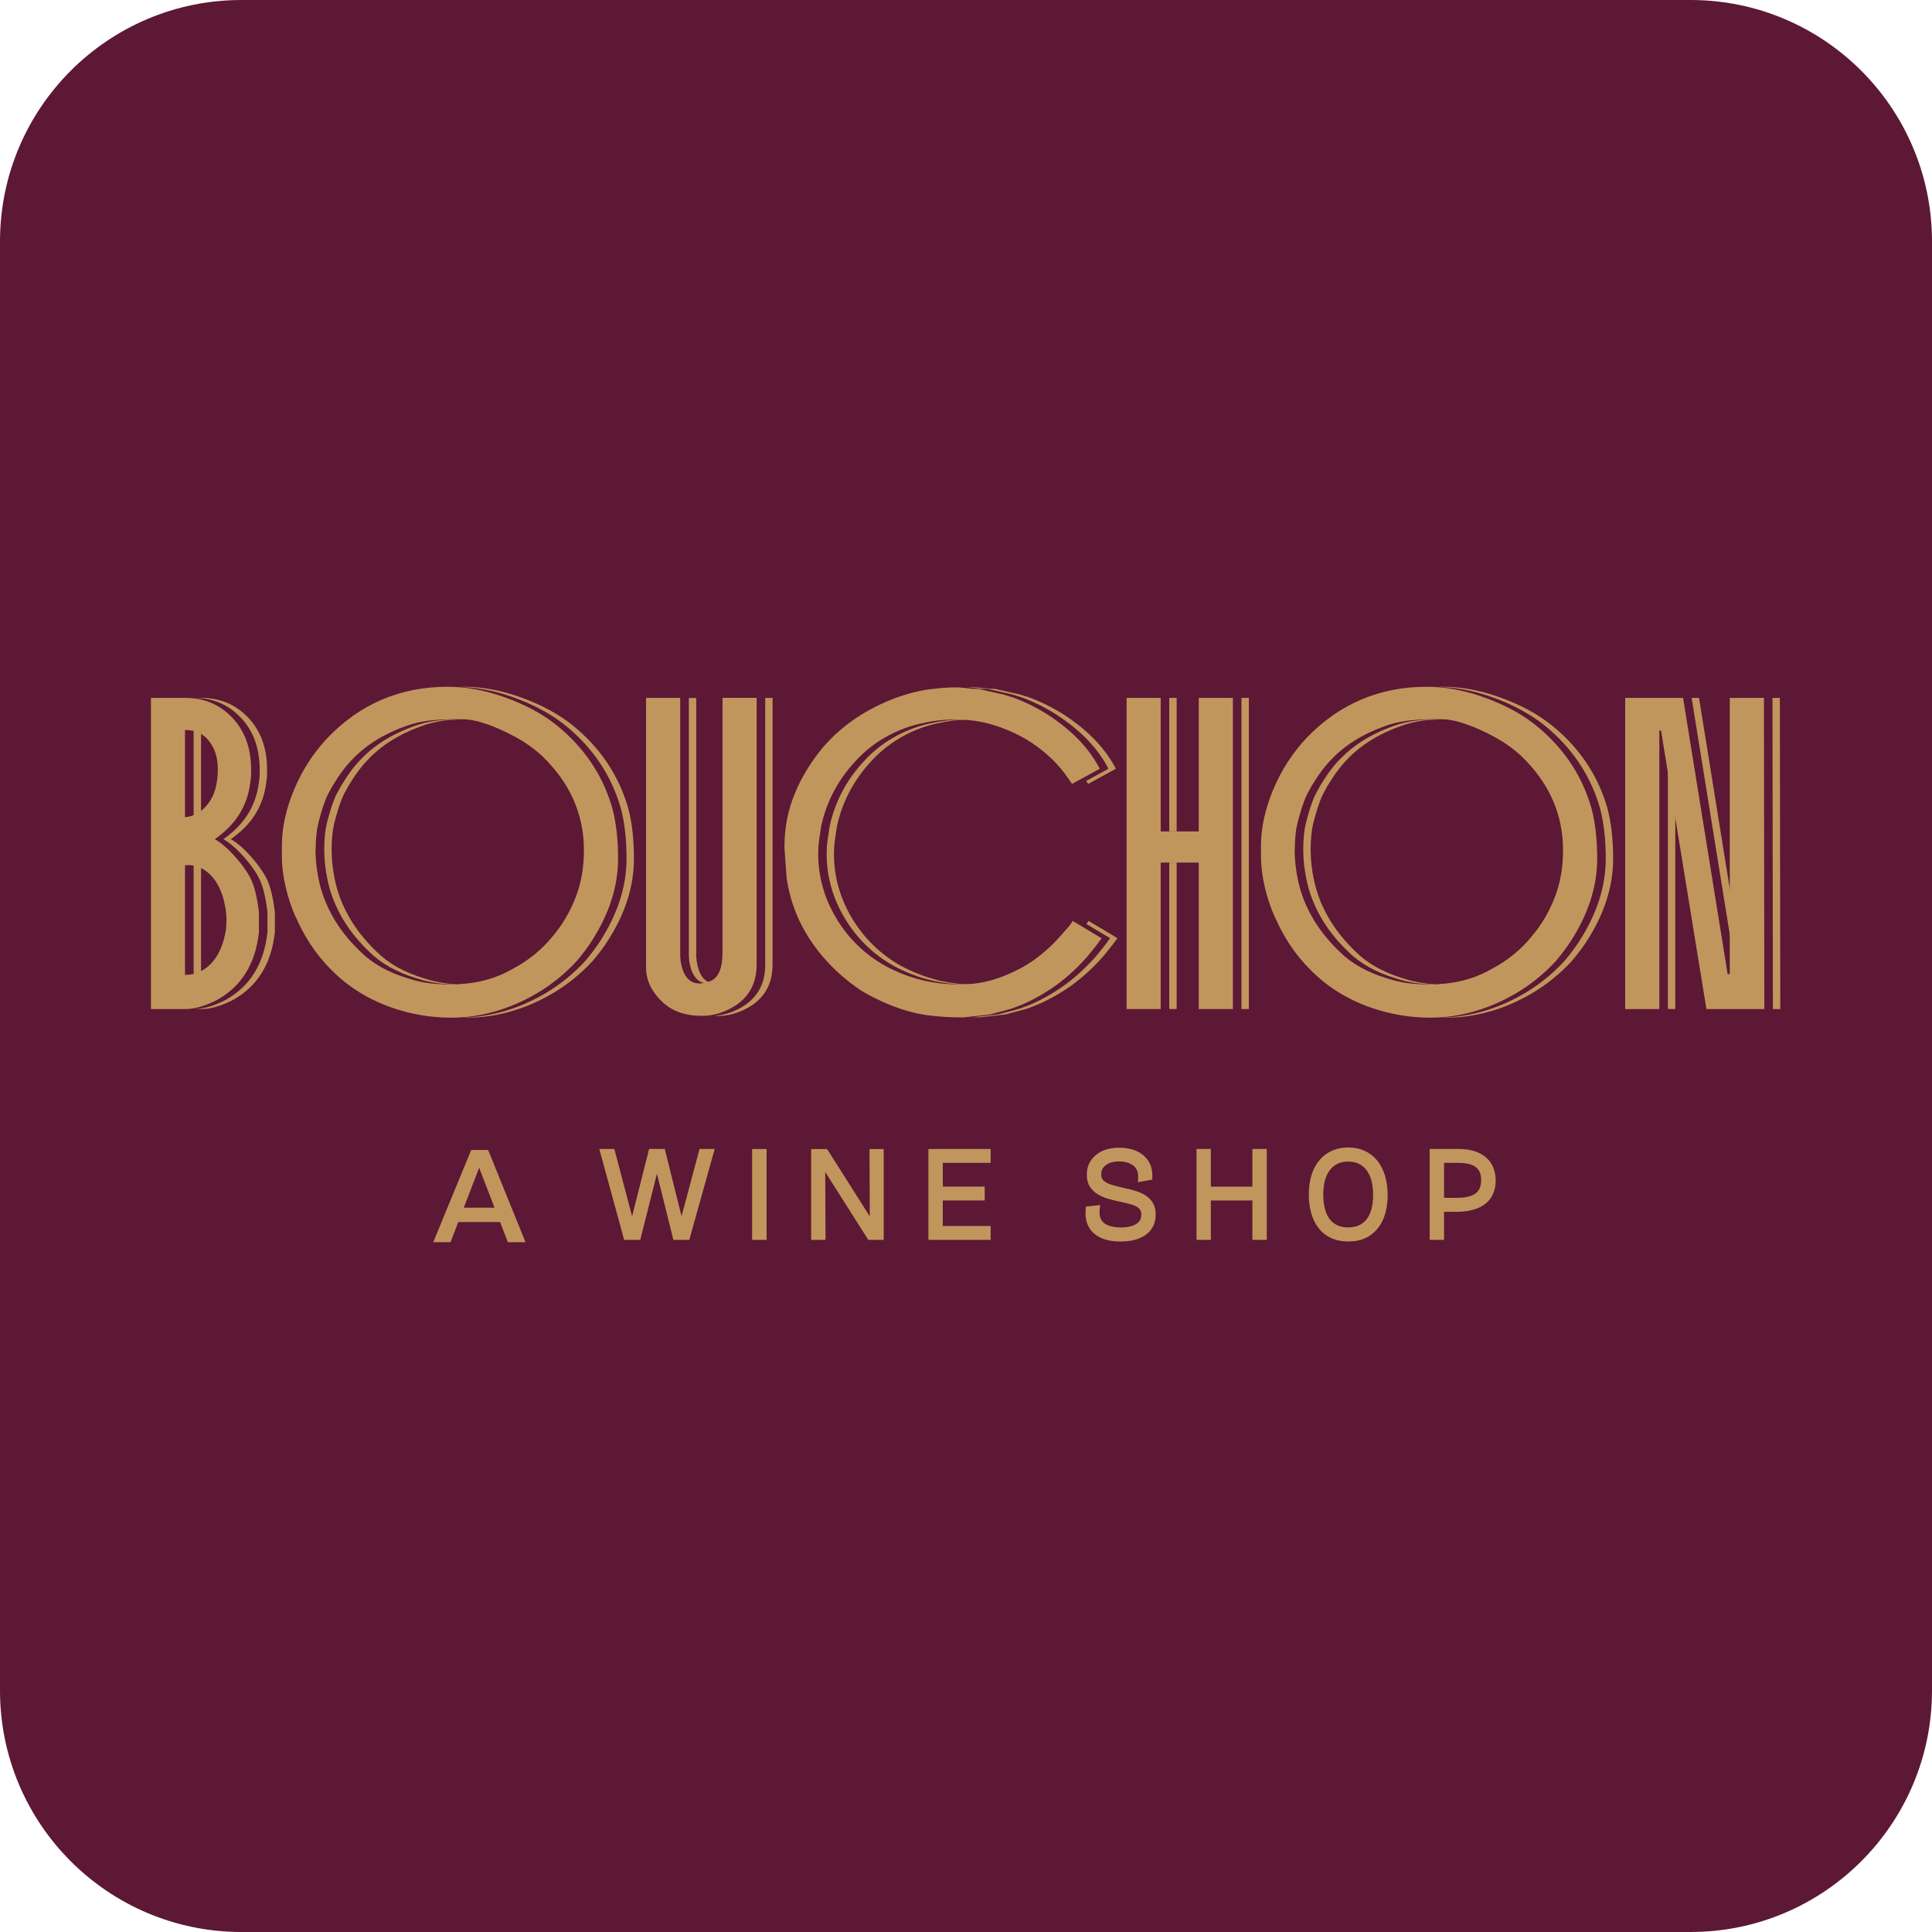
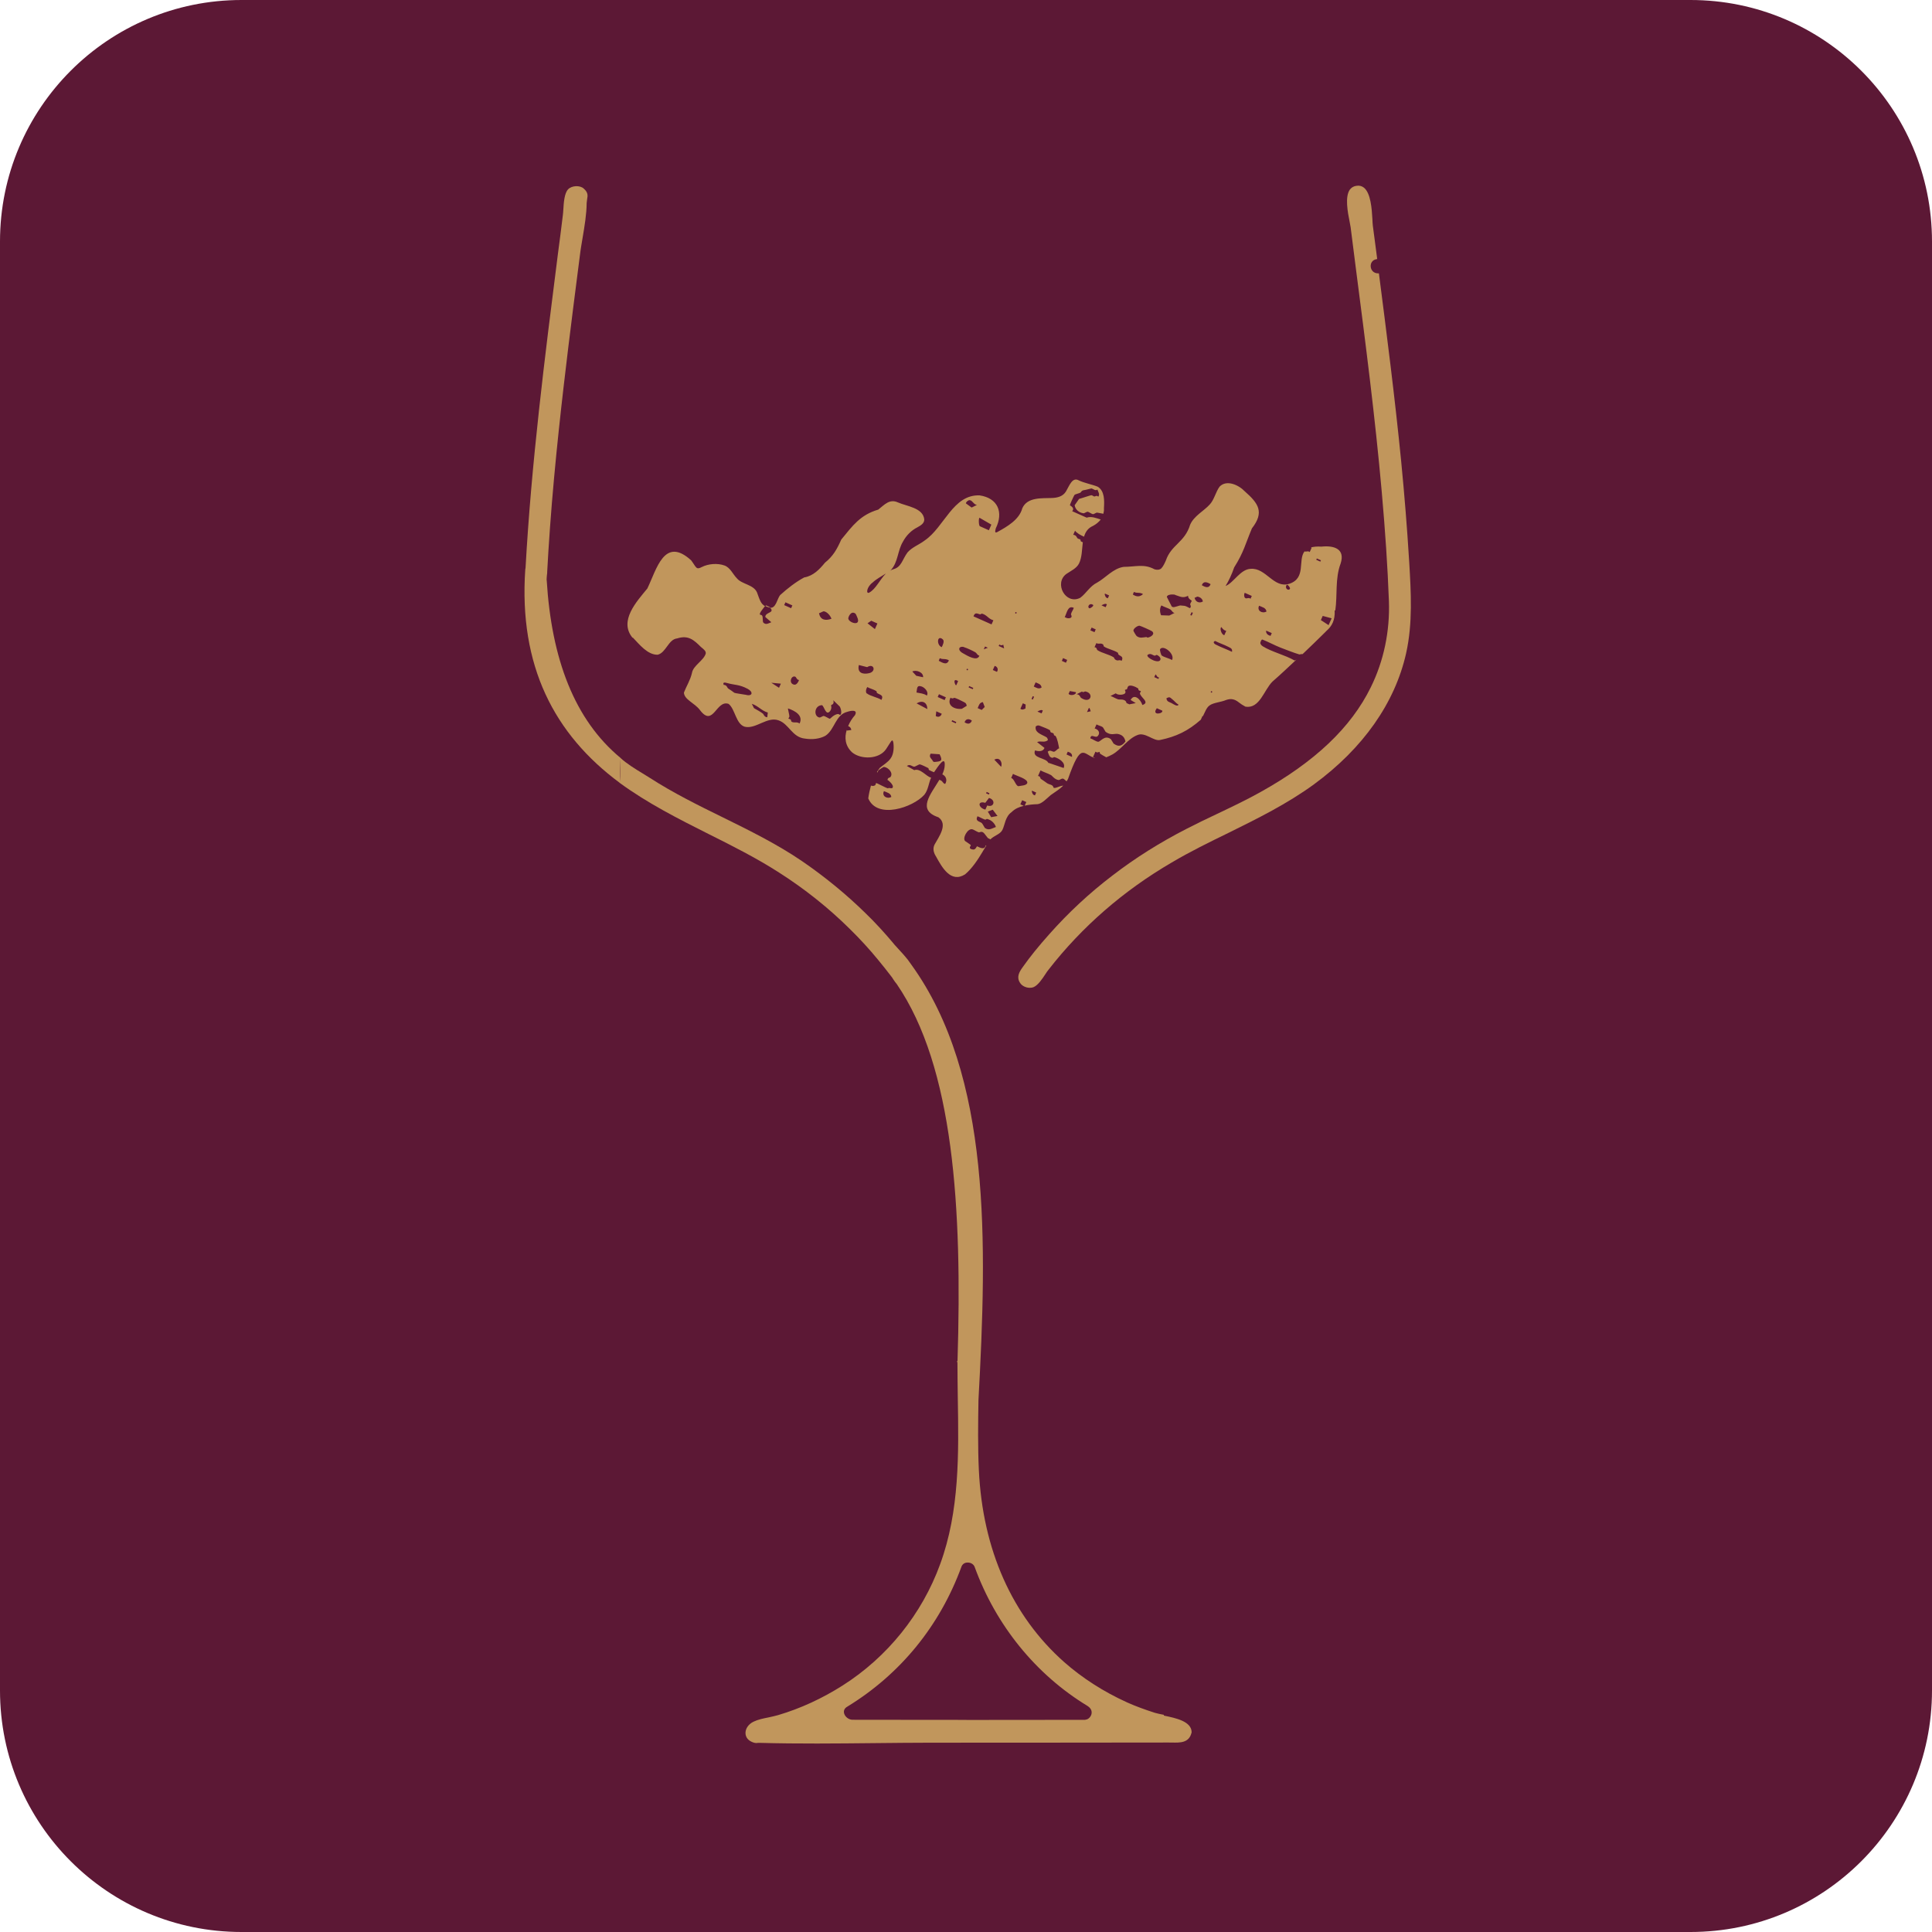
<svg xmlns="http://www.w3.org/2000/svg" viewBox="0 0 512 512">
  <rect width="512" height="512" rx="64" ry="64" fill="#5c1835" />
-   <g transform="translate(40, 182) scale(0.376)">
-     <path class="tl" d="M379.422,193.349c1.644,10.554,6.099,15.809,13.409,15.809.757,0,1.579-.173,2.401-.281-5.688-1.233-9.191-6.38-10.597-15.528l-.303-3.633V7.907h-5.212v181.809l.303,3.633Z" />
-     <path class="tl" d="M204.461,23.541c-5.385.526-10.424,1.464-15.053,2.868-17.02,5.506-30.732,13.586-41.091,24.361-4.693,4.684-9.364,10.891-13.993,18.571l-3.049,5.493-1.233,2.465c-2.054,4.671-4.044,10.943-6.077,18.902-1.233,5.277-1.817,11.376-1.817,18.275,0,8.954,1.233,17.972,3.633,27.12,4.671,16.631,13.993,31.683,28.028,45.092,8.326,8.305,19.508,14.62,33.5,18.837,5.104,1.644,9.905,2.768,14.469,3.352,4.563.584,9.71.93,15.398.93h5.212c-5.688,0-10.835-.281-15.398-.93-4.585-.584-9.386-1.708-14.468-3.352-13.993-4.26-25.174-10.532-33.5-18.837-13.993-13.409-23.357-28.418-28.05-45.092-2.444-9.148-3.612-18.166-3.612-27.12,0-6.899.584-12.998,1.817-18.275,2.033-7.894,4.023-14.23,6.077-18.902l1.233-2.465,3.049-5.493c4.671-7.738,9.299-13.887,13.993-18.571,10.359-10.775,24.071-18.854,41.091-24.361,4.693-1.404,9.732-2.401,15.052-2.868,4.39-.411,9.775-.644,16.047-.703h-.692c-8.327,0-15.182.234-20.567.761v-.058Z" />
-     <path class="tl" d="M30.105,203.081c1.817,0,3.504-.173,5.212-.541v-76.711c-1.708-.216-3.395-.281-5.212-.173v77.424Z" />
-     <path class="tl" d="M553.908,206.585c-8.543-2.098-16.977-5.45-25.303-9.884-14.404-8.153-25.866-19.269-34.43-33.5-8.543-14.23-12.76-29.348-12.76-45.395,0-3.201.173-6.38.584-9.408.411-3.049.952-6.401,1.535-10.078,3.612-16.869,11.462-31.857,23.422-45.09,7.072-7.907,15.333-14.289,24.633-19.207,6.921-3.631,14.36-6.384,22.384-8.199,7.072-1.639,14.036-2.459,20.892-2.634-.822,0-1.644-.058-2.466-.058-7.721,0-15.572.936-23.595,2.751-8.024,1.817-15.442,4.568-22.362,8.199-9.365,4.86-17.561,11.242-24.655,19.207-12.003,13.175-19.789,28.227-23.422,45.096-.584,3.612-1.103,7.007-1.514,10.057-.411,3.049-.584,6.207-.584,9.429,0,16.047,4.282,31.164,12.825,45.395,8.543,14.209,20.027,25.347,34.43,33.478,8.305,4.455,16.739,7.786,25.282,9.905,8.564,2.098,17.583,3.222,27.12,3.222.822,0,1.644,0,2.465-.065-8.564-.173-16.696-1.168-24.373-3.093l-.108-.13Z" />
-     <path class="tl" d="M894.511,23.541c-5.385.526-10.424,1.464-15.052,2.868-17.042,5.506-30.732,13.586-41.113,24.361-4.671,4.684-9.364,10.891-13.993,18.571l-3.028,5.493-1.233,2.465c-2.054,4.671-4.044,10.943-6.099,18.902-1.233,5.277-1.817,11.376-1.817,18.275,0,8.954,1.233,17.972,3.633,27.12,4.693,16.631,13.993,31.683,28.05,45.092,8.305,8.305,19.508,14.62,33.5,18.837,5.082,1.644,9.883,2.768,14.447,3.352,4.585.584,9.732.93,15.398.93h5.212c-5.666,0-10.835-.281-15.398-.93-4.563-.584-9.365-1.708-14.447-3.352-13.993-4.26-25.195-10.532-33.5-18.837-13.993-13.409-23.357-28.418-28.05-45.092-2.466-9.148-3.633-18.166-3.633-27.12,0-6.899.584-12.998,1.817-18.275,2.054-7.894,4.044-14.23,6.099-18.902l1.233-2.465,3.028-5.493c4.693-7.738,9.321-13.887,13.993-18.571,10.381-10.775,24.071-18.854,41.113-24.361,4.693-1.404,9.71-2.401,15.052-2.868,4.39-.411,9.71-.644,16.047-.703h-.714c-8.305,0-15.16.234-20.546.761v-.058Z" />
-     <path class="tl" d="M1118.825,202.497v-22.73l-27.704-171.919h-5.212l31.381,194.649h1.535Z" />
-     <path class="tl" d="M30.105,91.94c1.817-.173,3.504-.584,5.212-1.168V30.976c-1.644-.35-3.352-.528-5.212-.528v61.535-.043Z" />
-     <path class="tl" d="M581.007.88c3.222.409,5.58.586,7.029.586,1.817,0,3.179.234,3.979.584l14.944,3.339,3.979,1.228c2.054.586,3.568,1.114,4.563,1.523,9.538,3.631,18.686,8.549,27.401,14.639,14.641,10.366,25.303,22.018,31.965,35.016l-15.744,8.603,1.47,2.055,19.486-10.658c-6.661-12.998-17.388-24.65-31.964-35.016-8.716-6.09-17.864-10.95-27.401-14.639-.995-.409-2.509-.937-4.563-1.523l-3.979-1.228-14.944-3.339c-.822-.409-2.098-.584-3.979-.584-1.406,0-3.742-.177-7.029-.586-3.266-.411-5.796-.586-7.613-.586-1.103,0-2.271,0-3.504.058,1.644.058,3.504.236,5.904.528Z" />
-     <path class="tl" d="M722.944,7.848h-5.212v94.105h5.212V7.848Z" />
-     <path class="tl" d="M991.529,30.743c-11.592-10.364-26.169-18.446-43.859-24.358-12.76-4.276-25.173-6.384-37.112-6.384-.887,0-1.709.117-2.53.117,11.181.294,22.665,2.344,34.495,6.268,17.669,5.913,32.267,13.995,43.859,24.358,17.258,15.225,28.915,33.613,35.014,55.099,2.617,9.948,3.979,21.735,3.979,35.317,0,19.68-6.337,39.166-18.859,58.501-2.638,4.023-5.969,8.543-10.078,13.409-12.76,13.993-28.331,24.655-46.606,31.965-13.236,5.147-26.471,7.851-39.642,8.088.952,0,1.882.108,2.812.108,13.993,0,28.05-2.746,42.043-8.196,18.275-7.31,33.781-17.972,46.606-31.965,4.044-4.866,7.44-9.321,10.078-13.409,12.587-19.27,18.859-38.777,18.859-58.501,0-13.582-1.363-25.368-3.98-35.317-6.099-21.486-17.756-39.874-35.014-55.099h-.065Z" />
-     <path class="tl" d="M773.833,7.848h-5.212v219.303h5.212V7.848Z" />
-     <path class="tl" d="M722.944,123.905h-5.212v103.225h5.212v-103.225Z" />
-     <path class="tl" d="M1070.402,31.035l-1.233-.292v196.388h5.212V55.337l-3.98-24.302Z" />
-     <path class="tl" d="M1148.086,7.848h-5.191l.281,219.303h5.212l-.303-219.303Z" />
-     <path class="tl" d="M301.436,30.743c-11.592-10.364-26.19-18.446-43.859-24.358-12.76-4.276-25.174-6.384-37.177-6.384-.887,0-1.709.117-2.53.117,11.181.294,22.665,2.344,34.495,6.268,17.691,5.913,32.267,13.995,43.859,24.358,17.258,15.225,28.915,33.613,35.014,55.099,2.638,9.948,3.979,21.735,3.979,35.317,0,19.68-6.337,39.166-18.859,58.501-2.638,4.023-5.969,8.543-10.078,13.409-12.825,13.993-28.331,24.655-46.606,31.965-13.236,5.147-26.45,7.851-39.642,8.088.952,0,1.882.108,2.812.108,13.993,0,28.05-2.746,42.043-8.196,18.275-7.31,33.781-17.972,46.606-31.965,4.044-4.866,7.44-9.321,10.078-13.409,12.587-19.27,18.859-38.777,18.859-58.501,0-13.582-1.341-25.368-3.98-35.317-6.099-21.486-17.756-39.874-35.014-55.099Z" />
-     <path class="tl" d="M659.361,167.245l16.674,9.949-1.795,2.466-1.817,2.444-6.38,7.916c-8.326,9.365-16.869,16.912-25.606,22.708-8.716,5.796-17.02,10.143-25.001,12.954l-3.33,1.233-5.493,1.514-5.818,1.514-3.331.951-18.275,2.033c1.535,0,3.049.065,4.628.065l18.859-2.098,3.33-.951,5.796-1.514,5.515-1.514,3.331-1.233c7.916-2.876,16.22-7.158,24.958-12.954,8.716-5.796,17.258-13.344,25.585-22.708l6.38-7.916,1.817-2.444,1.817-2.466-20.372-12.176-1.471,2.227Z" />
-     <path class="tl" d="M69.379,118.412c-4.671-5.104-9.018-8.737-13.106-10.965l2.444-1.817,3.049-2.444c11.181-9.321,17.691-21.216,19.507-35.663.411-2.466.584-4.397.584-5.803v-3.339c0-15.048-4.39-27.228-13.236-36.539-8.845-9.31-19.853-13.995-33.024-13.995h-5.212c13.171,0,24.179,4.684,33.024,13.995,8.846,9.369,13.236,21.549,13.236,36.539v3.339c0,1.406-.173,3.337-.584,5.803-1.817,14.403-8.327,26.277-19.508,35.663l-3.049,2.444-2.444,1.817c4.044,2.228,8.435,5.926,13.106,10.965,5.926,6.488,10.078,12.349,12.479,17.496,2.466,5.147,4.282,12.825,5.493,23.011v13.993c-2.444,22.557-12.457,38.604-30.148,48.142-8.132,4.044-15.334,6.099-21.605,6.099h5.212c6.272,0,13.517-2.055,21.605-6.099,17.691-9.537,27.704-25.585,30.148-48.142v-13.993c-1.211-10.121-3.028-17.799-5.493-23.011-2.466-5.147-6.618-11.008-12.479-17.496Z" />
-     <path class="tl" d="M432.992,195.815c0,16.458-8.196,27.704-24.654,33.781-3.742,1.363-7.613,2.054-11.527,2.228.995,0,1.925.173,2.985.173,4.693,0,9.256-.822,13.711-2.444,16.437-6.099,24.633-17.345,24.633-33.803V7.848h-5.191v187.901l.043.065Z" />
-     <path class="tl" d="M0,227.152V7.848h24.352c13.171,0,24.179,4.684,33.024,13.995,8.845,9.369,13.236,21.549,13.236,36.539v3.339c0,1.406-.173,3.337-.584,5.803-1.817,14.403-8.305,26.277-19.508,35.663l-3.028,2.444-2.466,1.817c4.044,2.228,8.435,5.926,13.106,10.965,5.926,6.488,10.078,12.349,12.479,17.496,2.466,5.147,4.282,12.825,5.515,23.011v13.993c-2.465,22.557-12.479,38.604-30.169,48.142-8.132,4.044-15.333,6.099-21.605,6.099H0ZM24.006,30.392v61.548c6.51-.584,12.003-3.871,16.458-9.732,4.455-5.904,6.661-13.863,6.661-24.06,0-7.318-1.622-13.292-4.844-17.976-2.228-3.456-4.866-5.915-7.916-7.437-3.049-1.523-6.488-2.284-10.359-2.284v-.058ZM24.006,125.722v77.36c7.31,0,13.517-2.812,18.729-8.37,5.169-5.58,8.564-13.538,10.186-23.898.195-1.406.303-3.633.303-6.683,0-2.855-.303-5.969-.93-9.429-1.817-9.71-5.342-17.15-10.489-22.254-5.147-5.082-11.116-7.31-17.799-6.661v-.065Z" />
-     <path class="tl" d="M101.993,162.314c-3.049-6.899-5.45-14.101-7.137-21.605-1.709-7.483-2.573-14.512-2.573-21.022v-7.894c0-12.371,2.855-25.433,8.543-39.123,5.688-13.703,13.517-25.825,23.422-36.424C147.366,12.063,175.719,0,209.197,0c12.003,0,24.374,2.109,37.198,6.384,17.669,5.913,32.246,13.995,43.838,24.358,17.28,15.225,28.937,33.613,35.014,55.099,2.638,9.948,4.001,21.735,4.001,35.317,0,19.68-6.337,39.166-18.859,58.501-2.638,4.023-5.969,8.543-10.078,13.409-12.76,13.993-28.331,24.655-46.606,31.965-13.993,5.515-28.05,8.196-42.043,8.196s-28.331-2.336-41.74-7.029c-16.869-5.904-31.164-14.814-42.929-26.817-10.359-10.359-18.664-22.708-24.936-37.177l-.065.108ZM115.985,114.476c0,8.954,1.233,17.972,3.633,27.12,4.693,16.631,13.993,31.683,28.05,45.092,8.305,8.305,19.508,14.62,33.5,18.837,5.082,1.644,9.883,2.768,14.447,3.352,4.585.584,9.732.93,15.398.93h5.515c2.466-.411,4.282-.584,5.493-.584,12.198-1.233,23.141-4.693,32.916-10.359,11.181-5.926,20.611-13.582,28.331-23.141,6.683-7.894,12.003-16.912,15.982-27.099,4.001-10.143,5.926-21.324,5.926-33.5,0-25.174-9.732-47.19-29.218-66.111-5.688-5.271-12.068-9.838-19.205-13.703-7.094-3.865-13.949-6.91-20.437-9.135-6.51-2.225-12.306-3.337-17.323-3.337-8.326,0-15.182.234-20.567.761-5.385.528-10.424,1.464-15.052,2.87-17.02,5.504-30.732,13.584-41.091,24.358-4.693,4.684-9.365,10.891-13.993,18.556l-3.049,5.515-1.233,2.466c-2.054,4.671-4.044,10.943-6.077,18.902-1.233,5.277-1.817,11.354-1.817,18.275l-.13-.065Z" />
-     <path class="tl" d="M362.683,224.102c-9.148-7.742-13.711-16.458-13.711-26.19V7.848h24.071v181.824l.281,3.633c1.644,10.532,6.099,15.809,13.409,15.809,2.228,0,4.866-.584,7.916-1.817,5.493-2.466,8.197-9.148,8.197-20.091V7.79h24.071v187.916c0,16.436-8.197,27.683-24.655,33.781-4.455,1.644-9.019,2.466-13.711,2.466-10.77,0-19.378-2.638-25.866-7.916v.065Z" />
-     <path class="tl" d="M636.761,22.78c14.641,10.364,25.282,22.016,31.964,35.016l-19.508,10.658-5.147-7.321c-7.31-9.544-16.328-17.565-27.099-24.066-7.743-4.451-15.701-7.905-23.898-10.364-8.197-2.461-17.085-3.631-26.644-3.631-7.721,0-15.572.936-23.595,2.753-8.024,1.814-15.463,4.565-22.362,8.197-9.365,4.86-17.561,11.244-24.655,19.207-12.003,13.171-19.789,28.223-23.422,45.092-.584,3.633-1.103,7.029-1.514,10.078-.411,3.028-.584,6.207-.584,9.408,0,16.047,4.261,31.164,12.76,45.395,8.543,14.231,20.027,25.347,34.43,33.5,8.305,4.434,16.739,7.786,25.282,9.884,8.564,2.119,17.583,3.222,27.12,3.222,7.721,0,15.052-.93,22.081-2.876,7.029-1.925,14.274-4.909,21.778-8.954,10.77-5.904,20.783-14.404,30.148-25.585l3.979-4.563,1.817-2.768,20.372,12.197-1.817,2.444-1.817,2.466-6.38,7.916c-8.305,9.364-16.847,16.912-25.585,22.708-8.716,5.796-17.042,10.143-24.936,12.933l-3.33,1.233-5.515,1.535-5.796,1.514-3.33.93-18.859,2.119c-9.949,0-18.729-.584-26.342-1.709-7.613-1.103-15.398-3.222-23.314-6.25-4.282-1.643-8.607-3.568-13.106-5.796-4.455-2.228-8.327-4.455-11.592-6.683l-4.585-3.331c-10.359-7.916-19.205-16.934-26.515-27.12-10.359-14.403-16.739-30.278-19.205-47.493l-1.536-21.303c0-6.921.606-13.538,1.817-19.983,1.233-6.38,3.222-12.933,6.099-19.616,4.693-10.943,11.181-21.424,19.508-31.378,13.171-15.225,30.321-26.82,51.451-34.724,8.564-3.045,16.458-5.035,23.79-5.915,7.31-.936,13.409-1.345,18.253-1.345,1.817,0,4.39.175,7.613.586,3.222.409,5.558.584,7.029.584,1.817,0,3.157.236,3.979.586l14.944,3.337,3.979,1.231c2.033.586,3.568,1.112,4.563,1.523,9.538,3.631,18.686,8.549,27.401,14.639l-.173-.117Z" />
-     <path class="tl" d="M711.698,227.152h-24.049V7.848h24.049v94.105h26.817V7.848h24.071v219.303h-24.071v-103.247h-26.817v103.247Z" />
-     <path class="tl" d="M792.107,162.314c-3.049-6.899-5.45-14.101-7.159-21.605-1.687-7.483-2.573-14.512-2.573-21.022v-7.894c0-12.371,2.876-25.433,8.543-39.123,5.688-13.703,13.538-25.825,23.422-36.424C837.481,12.063,865.812,0,899.312,0c12.003,0,24.352,2.109,37.177,6.384,17.691,5.913,32.267,13.995,43.859,24.358,17.28,15.225,28.915,33.613,35.014,55.099,2.638,9.948,3.979,21.735,3.979,35.317,0,19.68-6.315,39.166-18.859,58.501-2.638,4.023-5.969,8.543-10.057,13.409-12.781,13.993-28.353,24.655-46.627,31.965-13.993,5.515-28.029,8.196-42.021,8.196-14.014,0-28.353-2.336-41.761-7.029-16.869-5.904-31.143-14.814-42.908-26.817-10.381-10.359-18.685-22.708-24.957-37.177l-.043.108ZM806.1,114.476c0,8.954,1.233,17.972,3.633,27.12,4.671,16.631,13.993,31.683,28.028,45.092,8.326,8.305,19.508,14.62,33.5,18.837,5.104,1.644,9.905,2.768,14.469,3.352,4.563.584,9.71.93,15.398.93h5.493c2.466-.411,4.282-.584,5.515-.584,12.176-1.233,23.119-4.693,32.894-10.359,11.181-5.926,20.611-13.582,28.353-23.141,6.661-7.894,12.003-16.912,15.982-27.099,3.98-10.143,5.904-21.324,5.904-33.5,0-25.174-9.71-47.19-29.218-66.111-5.666-5.271-12.046-9.838-19.204-13.703-7.072-3.865-13.928-6.91-20.438-9.135-6.488-2.225-12.284-3.337-17.323-3.337-8.305,0-15.16.234-20.546.761-5.385.528-10.424,1.464-15.052,2.87-17.042,5.504-30.753,13.584-41.113,24.358-4.671,4.684-9.364,10.891-13.993,18.556l-3.049,5.515-1.211,2.466c-2.054,4.671-4.044,10.943-6.099,18.902-1.233,5.277-1.817,11.354-1.817,18.275l-.108-.065Z" />
-     <path class="tl" d="M1063.136,227.152h-24.071V7.848h40.81l31.402,194.649h1.514V7.848h24.071l.281,219.303h-40.81l-31.965-196.173-1.233-.292v196.465Z" />
-     <path class="tl" d="M373.994,373.22l-11.83-47.45h-11.051l-11.981,47.45-12.522-47.45h-10.597l17.518,64.059h11.354l11.744-46.627,11.592,46.627h11.224l17.907-64.059h-10.684l-12.695,47.45h.022Z" />
-     <path class="tl" d="M433.922,325.814h-10.208v64.037h10.208v-64.037Z" />
-     <path class="tl" d="M506.654,373.285l-30.105-47.471h-11.224v64.037h10.143l-.216-47.882,30.364,47.882h10.857v-64.037h-10.035l.216,47.471Z" />
-     <path class="tl" d="M547.983,389.829h43.859v-9.775h-33.738v-17.993h29.542v-9.775h-29.542v-16.739h33.738v-9.775h-43.859v64.059Z" />
-     <path class="tl" d="M700.755,358.298c-2.098-1.255-4.499-2.293-7.094-3.071-2.487-.779-5.039-1.363-7.569-1.903-2.985-.714-5.904-1.427-8.672-2.228-2.466-.649-4.412-1.687-5.839-2.92-1.19-1.038-1.817-2.552-1.817-4.628,0-1.817.476-3.33,1.427-4.585,1.038-1.341,2.379-2.444,4.217-3.201,3.547-1.514,8.737-1.557,12.63-.432,1.687.497,3.157,1.254,4.412,2.163,1.124.951,1.99,2.076,2.595,3.482s.865,3.071.757,5.039l-.151,3.157,10.143-1.795v-2.054c.087-4.585-.973-8.586-3.157-11.592-2.184-3.028-5.039-5.32-8.607-6.791-6.942-2.812-16.804-2.812-23.314.173-3.417,1.557-6.142,3.806-8.11,6.618-1.99,2.855-2.985,6.293-2.985,10.143,0,3.482.822,6.401,2.336,8.737,1.514,2.228,3.525,4.109,5.969,5.45,2.271,1.298,4.866,2.336,7.634,3.071,2.682.779,5.32,1.363,7.959,1.903,2.703.606,5.32,1.255,7.829,1.946,2.184.649,3.914,1.579,5.126,2.768,1.038.973,1.579,2.401,1.579,4.347,0,1.817-.476,3.374-1.449,4.607-1.038,1.363-2.595,2.401-4.715,3.157-4.499,1.644-12.09,1.73-17.085-.173-2.293-.865-3.936-2.184-4.996-3.936-1.081-1.817-1.449-4.282-1.146-7.375l.389-3.071-10.078,1.081-.173,2.076c-.303,3.633,0,6.877,1.038,9.71,1.038,2.877,2.703,5.32,4.888,7.202,2.163,1.903,4.953,3.374,8.132,4.282,3.071.951,6.683,1.341,10.576,1.341,5.082,0,9.538-.757,13.127-2.206,3.72-1.514,6.683-3.72,8.608-6.575,1.99-2.876,2.984-6.229,2.984-10.1,0-3.331-.649-6.142-2.011-8.348-1.319-2.227-3.136-4.023-5.428-5.385l.087-.065v-.043l-.043.022Z" />
-     <path class="tl" d="M776.32,352.328h-29.283v-26.558h-10.1v64.059h10.1v-27.747h29.283v27.747h10.143v-64.059h-10.143v26.558Z" />
-     <path class="tl" d="M864.211,333.859c-2.422-2.985-5.428-5.255-8.824-6.834-3.417-1.514-7.267-2.336-11.506-2.336-5.298,0-10.143,1.298-14.317,3.85-4.239,2.552-7.569,6.401-9.948,11.419-2.314,4.887-3.525,10.965-3.525,18.123,0,4.671.562,9.083,1.687,12.933,1.125,4.001,2.855,7.548,5.147,10.467,2.336,3.049,5.298,5.363,8.78,7.007,3.461,1.622,7.591,2.487,12.241,2.487,4.628,0,8.716-.822,12.198-2.487,3.46-1.644,6.401-4.023,8.737-6.964,2.292-2.941,4.023-6.445,5.147-10.467,1.081-3.893,1.644-8.218,1.644-12.76,0-5.061-.671-9.646-1.903-13.798-1.298-4.174-3.158-7.743-5.537-10.705l-.043.065h.043-.022ZM826.256,357.995c0-5.104.779-9.494,2.227-13.041,1.406-3.417,3.396-5.904,6.012-7.699,2.66-1.73,5.688-2.595,9.321-2.595,3.633,0,6.834.865,9.451,2.682,2.595,1.795,4.563,4.325,5.969,7.743,1.449,3.547,2.184,7.872,2.184,12.976,0,5.104-.692,9.343-2.12,12.803-1.341,3.374-3.244,5.818-5.839,7.569-2.552,1.752-5.839,2.617-9.71,2.617-2.812,0-5.363-.498-7.483-1.471-2.12-.973-3.85-2.314-5.32-4.195-1.47-1.817-2.66-4.282-3.417-7.094-.822-2.941-1.254-6.402-1.254-10.251l-.022-.043Z" />
-     <path class="tl" d="M945.983,338.595c-1.19-2.855-2.985-5.234-5.299-7.115-2.292-1.903-5.061-3.309-8.218-4.282-3.071-.93-6.596-1.427-10.468-1.427h-20.74v64.059h10.143v-19.767h8.586c5.969,0,11.03-.865,15.031-2.509,4.196-1.73,7.396-4.282,9.559-7.569,2.119-3.33,3.201-7.353,3.201-11.938,0-3.461-.606-6.618-1.817-9.386v-.043l.022-.022ZM933.655,357.108c-2.876,2.076-7.267,3.093-13.084,3.093h-9.17v-24.633h10.208c5.58,0,9.754,1.038,12.306,3.092,2.466,1.946,3.633,4.888,3.633,8.954,0,4.499-1.319,7.569-3.893,9.473v.022Z" />
-     <path class="tl" d="M225.742,326.462h11.916l26.363,65.032h-12.435l-20.264-52.489-20.178,52.489h-12.176l26.774-65.032ZM212.96,367.164h36.268v10.121h-36.268v-10.121Z" />
-   </g>
-   <style>.tl{fill:#c1965c;}</style>
+   <svg x="36" y="36" width="440" height="440" viewBox="325 -15 295 500" preserveAspectRatio="xMidYMid meet">
+     <g fill="#c1965c">
+       <path d="M413.396,127.064s.138.002.197.009c-.413-.324-.967-.551-1.347-.681l.022-.05s-.106.151-.175.26c.35.197.763.342,1.304.463Z" />
+       <path d="M372.184,136.113c1.905,1.964,4.405,5.225,7.481,5.147,2.53-.64,3.205-4.65,5.867-4.914,3.428-1.092,5.093.564,7.165,2.602.861.701,1.54,1.222,1.427,1.968-.629,2.122-3.789,3.592-4.152,5.835-.476,2.132-1.706,4.046-2.42,5.913.104,2.174,3.264,3.106,4.89,5.342,3.982,5.193,4.803-3.242,8.558-1.944,1.983,1.52,2.187,6.101,4.894,6.89,3.289.774,6.741-3.132,10.108-1.946,3.205,1.053,4.118,5.156,8.05,5.517,2.094.34,4.39.093,6.103-.852,2.844-1.832,2.993-6.354,6.642-7.23,1.008-.344,3.216-.75,2.271,1.014-.843.954-1.566,2.083-2.063,3.289.495.223.856.482.96,1.185l-1.308.171s-.045-.119-.074-.19c-.724,2.338-.493,4.806,1.633,6.767,2.656,2.197,8.127,2.135,10.223-1.004,1.373-2.009,1.832-3.393,2.158-2.076.203,1.103.257,3.473-.785,4.875-.77,1.146-2.204,1.957-3.229,2.831-.333.387-.629.833-.902,1.306l.184.082c.119-.045.093-.435.279-.629.251-.208,1.482-1.049,1.687-1.016,1.397.205,2.879,1.92,1.882,3.084-.186.195-.785.067-.856.85.532.236,1.587,1.343,1.631,1.959.022,1.023-1.187.164-1.486.569-.772-.186-3.322-1.641-3.562-1.59-.121.045-.117.484-.281.629-.394.301-.817.273-1.287.121-.357,1.291-.647,2.651-.804,3.854,2.695,6.386,13.458,2.744,16.873-1.077,1.2-1.49,1.291-3.475,2.046-5.165l-.082-.039c-1.28-.251-3.192-2.913-4.989-2.223l-2.223-1.252c.943-.69,1.492.13,2.152.208.353.056,1.447-.746,1.797-.69.435.095,2.029.846,2.504,1.116.132.061.087.517.218.575.608.331,1.062.474,1.51.673,1.28-1.89,3.465-5.227,3.205-1.927-.03.781-.309,1.67-.707,2.565,1.077.48,1.579,1.717.859,2.887-.722-.164-.64-.703-1.298-1.055l-.448-.201c-2.6,4.403-6.886,9.107-.29,11.296,3.002,2.132.082,5.917-1.172,8.238-.588,1.187-.29,2.433.441,3.555,1.801,3.266,4.444,8.121,8.759,5.396,2.068-1.739,3.806-4.34,5.312-6.869.08-.182.141-.316.227-.376.285-.506.59-.967.854-1.425l-.182-.082c-.376,1.821-2.453.238-2.643.311-.071.028-.43,1.099-1.185.962-1.674-.212-.61-1.127-.651-1.304-.074-.19-1.417-1.01-1.693-1.233-.939-.796.683-3.806,2.068-3.566.588.104,1.417.789,2.087.93.134.061.744-.463,1.421.158.229.201,1.12,1.453,1.263,1.577.266.119.497.221.742.389,1.109-1.153,2.993-1.544,3.625-2.872.742-1.438.83-4.001,2.762-5.344.988-1.01,2.318-1.587,3.661-1.884l-1.027-.459.556-1.241,1.241.554-.48,1.077c1.367-.303,2.688-.411,3.832-.437,1.334-.099,2.798-1.73,4.005-2.742,1.339-.952,2.723-1.784,3.772-2.846-1.094.048-2.465.986-2.937.616-.158-.984-1.224-.865-1.91-1.33-.521-.391-1.224-.863-1.912-1.328-.182-.082-.052-.818-.85-.856l.755-1.691c.99.543,2.173.872,3.114,1.391.398.177,1.058,1.326,2.325,1.514.353.058,1.088-.746,1.62-.29.329.244.567.51.811.679.117-.266.305-.461.422-.727,4.036-11.449,4.557-7.364,8.032-6.289-.095-.143-.255-.275-.53-.238l.755-1.689c.532.495,1.155.039,1.205.061.132.058.087.517.221.575.374.227,1.029.677,1.825,1.073.575-.221,1.172-.491,1.879-.872,2.725-1.564,4.609-4.717,7.509-5.828,2.312-.995,4.868,1.914,6.806,1.488,4.888-1.019,8.419-2.701,12.282-6.105l.495-1.109.132.058c.638-1.205,1.034-2.539,1.979-3.229,1.146-.88,3.367-.96,5.082-1.687,1.496-.504,2.584-.177,3.702.699.582.478,1.369.988,2.065,1.339,4.286.681,5.547-4.996,8.114-7.546,2.433-2.113,4.851-4.412,7.239-6.646l-.549.294c-2.891-1.67-6.856-2.582-9.579-4.274-.374-.227-.809-.679-.746-1.088.045-.238.348-1.138.675-.932,1.81.709,3.575,1.696,5.435,2.424,1.412.532,3.96,1.548,5.612,2.029.084.037.539-.138.997-.093,2.299-2.173,4.589-4.41,6.791-6.585l.404-.415c1.644-1.414,2.604-3.209,2.468-6.112l.192-.074c.666-4.611-.112-9.546,1.596-14.09,1.423-4.39-1.916-5.502-5.798-5.089-1.287-.097-2.321.037-3.101.227l.145.164-.554,1.241c-.582-.478-1.094.048-1.553-.216-2.094,2.643.595,8.112-4.645,9.788-4.654,1.44-6.998-4.89-11.555-4.518-3.14.089-5.143,4.222-7.587,5.158.867-1.321,1.972-3.709,2.589-5.58,2.9-4.587,3.383-7.094,5.346-11.761,3.767-4.836,2.042-7.472-2.141-11.146-1.806-1.918-5.498-3.625-7.593-1.421-1.174,1.561-1.62,3.986-3.017,5.428-1.689,1.869-4.717,3.4-5.85,6.032-1.654,5.402-5.66,5.96-7.314,10.783-.355.796-.776,1.741-1.382,2.383-.595.491-1.343.474-2.044.262-3.129-1.715-5.647-.75-9.293-.729-3.147.463-5.513,3.363-7.915,4.695-2.321,1.148-3.346,3.313-5.165,4.628-4.403,2.208-7.967-4.41-4.161-7.2,1.317-.902,3.039-1.644,3.796-3.116.917-1.834.885-4.254,1.155-6.417l-.532-.238c-.182-.08-.108-.465-.221-.575-.227-.201-.616-.175-.843-.376-.229-.201-.346-1.008-1.298-1.055l.554-1.244c.452.679,1.719,1.404,2.712,1.806.394-1.373,1.153-2.584,2.675-3.235.984-.515,1.76-1.183,2.351-1.931-1.302-.422-2.848-1.053-4.239-.562l-4.36-1.944c.904-1.047-.642-1.676-.688-1.797-.045-.119,1.166-2.835,1.391-3.114.145-.192,1.375-.459,1.797-.688.141-.095.294-.664,1.088-.746.565-.067,2.096-.515,2.195-.513.638.128,1.174.843,1.817.335.212.729.817,1.378.275,2.148-.567-.51-.904-.024-1.205-.061-.27-.019-.543-.342-.846-.376-.238-.045-3.093.965-3.752,1.107l-1.33,1.91c.205,1.324,1.343,2.249,2.658,2.418.238.045.969-.48,1.222-.467.506.067,1.133.664,1.641.731.236.048.969-.48,1.222-.467.385.071,1.734.296,1.817.333l.084.037c.138-.534.221-1.073.175-1.728.145-2.241.225-5.184-1.877-6.44-1.629-.668-4.038-1.105-5.673-1.895-1.992-1.146-2.883,1.654-3.889,3.331-.934,1.512-2.556,1.899-4.237,1.966-3.088.11-7.396-.301-8.904,3.08-.919,3.484-4.628,5.565-7.53,7.169-.683.331-.77.035-.456-1.116,2.37-4.823.647-9.109-4.873-9.922-8.024-.32-10.625,9.563-16.525,13.569-1.719,1.317-3.77,1.992-5.184,3.607-1.603,2.165-1.797,4.384-4.222,5.05-.361.097-.718.275-1.053.446.037-.084.143-.097.229-.158,2.228-2.364,2.024-5.872,3.659-8.558,1.006-1.897,2.539-3.419,4.334-4.325,1.006-.564,2.141-1.192,2.093-2.424-.404-3.499-5.255-3.895-7.974-5.106-2.487-1.109-3.984.686-5.883,2.184-5.405,1.6-7.684,4.797-11.136,9.018-1.332,2.982-2.431,4.955-4.924,6.981-1.663,2.039-3.545,3.982-6.246,4.425-2.593,1.406-5.067,3.344-7.239,5.314-.887,1.055-1.241,4.077-3.049,3.806.294.229.519.53.469.865-.099.709-1.942.742-1.879,1.942l1.806,1.561c-.837.32-1.553.856-2.329.19-.471-.368-.032-1.622-.491-2.243-.145-.164-.567-.154-.629-.281-.173-.456,1.001-1.799,1.538-2.513-1.248-.677-1.566-1.832-2.407-4.133-1.055-2.398-4.583-2.422-6.069-4.258-1.218-1.237-1.979-3.227-3.728-3.847-2.065-.763-4.89-.532-6.828.471-1.745.928-1.637.063-3.207-2.029-8.091-7.344-10.4,2.731-13.184,8.484-3.16,3.873-8.677,9.736-4.47,14.832l.112-.03ZM492.402,182.213l1.241.556-.376.843c-.688-.147-.763-.558-.962-1.183l.097-.216ZM579.926,129.573l2.682.718-.917,2.055-2.325-1.514.56-1.259ZM578.148,112.269l1.241.554-.177.398-1.241-.554.177-.398ZM564.205,135.592c-.798-.257-1.209-.541-1.358-1.363l.095-.214,1.642.731-.379.846ZM569.108,120.196c.327-.112,1.088.902.96,1.185-.34.761-1.788-.043-.96-1.185ZM562.99,128.254c-1.341.733-2.963-.307-2.223-1.745,1.027.459,2.042.593,2.223,1.745ZM478.143,193.375s-.722-1.276-.867-1.399c-.657-.571-2.111-.523-1.317-2.078.783.29,1.52.779,2.318,1.036.134.058.443-.279.575-.221,1.257.303,2.241,1.218,2.658,2.418-1.272.446-2.141,1.19-3.376.262l.009-.017ZM488.262,180.844c-.809-.102-1.263-2.331-2.163-2.455l.554-1.244c.919.569,4.477,1.46,4.31,2.677-.138.891-2.033.861-2.708,1.038l.006-.017ZM502.772,171.304l.376-.846c.833.272,1.425.636,1.265,1.577l-1.641-.731ZM509.504,157.281l.216.095.348.91-1.127.253.562-1.259ZM516.957,168.015l.026.071s-.755-1.289-.865-1.399c-1.916-1.449-3.127.91-3.865.781-.662-.078-1.57-.8-2.321-1.036.238-1.603,1.574.167,2.299-.742.811-.971.041-2.009-.984-2.208l.556-1.241c.543.342,1.401.465,1.873.835.132.058.755,1.291.865,1.399,1.696,1.233,2.684.443,3.724.649,1.313.266,1.968.978,2.26,2.241-1.042,1.401-2.074,1.756-3.553.66l-.015-.009ZM525.614,156.401c-.487-1.626-2.442-3.612-3.536-1.518l1.544.947-1.931.37-.846-.376c-.283-1.417-2.033-.967-2.502-1.116-.75-.236-1.535-.746-2.321-1.036l1.581-.785c.595.584,2.267.534,2.779.009.37-.471-.08-.891-.022-1.023.061-.132.467-.11.575-.221.201-.227.177-.616.379-.843.554-.666,2.295.11,2.997.582.134.058.054.461.221.575.18.18.567.154.629.281.045.119-.281.411-.281.629.095,1.213,3.186,2.751.733,3.525ZM527.15,141.332c.945-.69,1.432.043,2.154.205.182.082.422-.229.575-.218.556.089,1.261.781,1.194,1.287-.21,1.674-4.356-.394-3.923-1.274ZM530.443,148.561l-1.244-.554.376-.846c.439.355.372.861,1.066.954l-.199.446ZM531.421,141.47l-.05-.024s-.679-1.594-.37-1.931c1.105-1.276,4.498,1.629,3.536,3.344-.837-.532-2.45-.835-3.116-1.388ZM540.046,129.305l.379-.846.398.177-.378.846-.398-.177ZM546.341,152.655c-.266-.119-.089-.517.177-.398.266.119.089.515-.177.398ZM558.565,123.559l-.376.846c-.616-.534-1.187.167-1.652-.26-.312-.238-.385-1.185-.076-1.525l2.104.939ZM549.41,132.945c.441.573.709.952,1.464,1.131l-.577,1.291c-.831-.052-1.514-2.126-.887-2.422ZM547.548,137.121c1.257.66,2.705,1.107,3.962,1.767.69.368,1.263.504,1.097,1.503-1.585-.768-3.251-1.352-4.805-2.143-.664-.296-1.055-.889-.253-1.127ZM534.686,154.727c.631.5,1.118,1.194,1.808,1.561-.236.748-1.626-.188-2.05-.439-.774-.404-1.438-.383-1.592-1.464,1.006-.564,1.075-.275,1.817.333l.017.009ZM529.97,157.372l1.641.731c.368.958-3.374,1.594-1.641-.731ZM546.16,120.012c-.493,1.33-1.542.96-2.643.311.493-1.33,1.542-.962,2.643-.311ZM542.239,123.766c.794.136,1.475.657,1.592,1.464-1.077.634-2.236.115-2.502-1.116.275-.037.707-.381.91-.348ZM535.497,123.202l-.024.05c1.375.394,2.316,1.133,3.904.251-.076.88,1.034,1.375,1.096,1.503.045.119-.422.725-.458,1.027-.045.238.467.644-.061,1.205-.469-.149-1.04-.564-1.475-.657-.182-.082-.88-.076-1.419-.158-.134-.058-1.706.571-2.195.51l-.398-.177-1.486-2.907c.102-.809,1.856-.822,2.53-.64l-.015-.006ZM534.051,127.644l-.05-.024c.627.378.56.887,1.298,1.058l-1.581.783-2.465-.087c-.417-.98-.465-2.074.089-2.961.859.482,1.91.753,2.718,1.213l-.009.017ZM522.917,133.94c.097-.709,1.356-1.479,1.862-1.412.402.08,3.417,1.425,3.746,1.67,1.019.833-.37,1.763-1.33,1.912-.104.011-.292-.19-.398-.179-1.066.121-1.905.443-2.879-.27-.132-.058-.999-1.458-1.016-1.685l.022-.05-.006.015ZM523.756,122.572c.724.067,1.395-.013,2.048.439-.975.895-1.977.826-3.056.125.385-1.218.378-.625,1.008-.564ZM511.753,137.761c.727.424,1.406-.167,2.05.439.16.13.089.515.221.575,1.146.77,3.03,1.092,4.193,1.871.132.058.061.443.221.573.567.513,1.616.564.919,1.901-.632-.5-.995.093-1.652-.26-.662-.296-.534-.716-.668-.774-1.356-.923-3.631-1.302-4.987-2.225-.182-.082-.069-.826-.85-.856l.554-1.244ZM507.127,154.234c-.182-.082-.372-1.079-1.298-1.055l.022-.05,1.583-.785c.35.415.792-.082,1.023-.019,2.71.513,1.611,3.917-1.33,1.91ZM503.764,152.197l1.819.335c.275.718-1.579,1.263-2.195.51l.376-.846ZM514.926,126.104l-.376.846-1.244-.554s1.209-.794,1.62-.292ZM511.572,133.628l-.379.843-1.241-.554.376-.846,1.244.556ZM514.353,122.849l1.244.554-.378.846c-.688-.149-.763-.56-.96-1.185l.095-.214ZM497.763,164.003c.132.058.11.465.221.575.227.201.666.197.846.376.16.132.102.482.218.575.11.108.337.091.398.177.625.874.882,2.699,1.109,3.752-.588.115-1.075,1.071-1.687,1.016-.556-.089-.945-.64-1.756-.028.322.839.452,1.752,1.414,1.862.205.032.443-.279.575-.218,1.341.337,3.527,1.672,2.809,3.279l-4.535-1.546-.037.082c-.703-1.765-5.013-1.321-4.053-3.834.932.318,2.457.461,2.842-.757l-2.221-1.747c1.14-.504,2.109.305,3.257-.573-.13-.913-.504-.921-1.194-1.287-1.075-.58-2.837-1.168-2.459-2.866.766-.513,1.021-.24,1.756.028.686.247,1.959.774,2.502,1.116l-.006.017ZM510.826,126.301c.136.32-.919,1.081-1.185.962-.761-.34.067-1.838,1.185-.962ZM501.734,142.272l1.244.554-.376.846-1.244-.554.376-.846ZM495.633,158.086l-.376.846-1.244-.556s1.209-.792,1.62-.29ZM481.964,189.795l.05.022-1.933.37-1.016-1.685,1.486-.569,1.414,1.862ZM478.893,186.657l-.554,1.244c-2.05-.439-2.589-2.706-.091-2.068l.026.071,1.153-1.512c2.145.58,1.531,3.026-.534,2.264ZM478.545,182.985l.177-.398.846.379-.177.396-.846-.376ZM492.229,154.58l.378-.843.396.177-.376.843-.398-.177ZM495.278,151.133c-.887.558-1.505.123-2.37-.303l.556-1.241c.893.398,1.639.513,1.806,1.561l.009-.017ZM504.958,127.162c-.175.616-.731,1.282-.835,1.871-.048.238.696,1.066-.556,1.244-.564.065-.859-.125-1.339-.34.681-1.304.928-3.638,2.736-2.792l-.007.017ZM489.622,155.882l.846.376-.061,1.205c-.599.27-.971.482-1.525.076l.74-1.657ZM483.074,175.013l-2.044-2.143c1.592-.941,2.571.828,2.044,2.143ZM478.136,156.996l-.856.85-.022.05-1.244-.554c.4-.895.513-1.639,1.562-1.808l.569,1.486-.009-.024ZM481.822,146.42l-1.244-.554.554-1.244c.854.223,1.177,1.062.69,1.797ZM487.616,128.444c.264.119.086.515-.177.398-.266-.119-.089-.517.177-.398ZM482.499,138.222l.022-.05c.443.296.763.34,1.205.061l.253,1.125-1.639-.731.177-.398-.017-.006ZM474.263,161.09c-.396,1.114-1.298,1.129-2.195.51.398-1.114,1.3-1.129,2.195-.51ZM463.975,153.996l.378-.846,2.087.932-.376.846-2.089-.932ZM463.391,159.717l.158-1.421,1.639.733c-.223.854-1.06,1.174-1.797.688ZM470.124,149.21l-.554,1.244-.231-.104c-.577-1.112-.37-1.933.785-1.14ZM463.043,173.547l-.071.028-.398-.177c-.322-.839-1.419-1.228-.72-2.349l2.697.19c1.029,2.009.493,2.148-1.507,2.308ZM468.16,161.367l.177-.398,1.241.554-.177.398-1.241-.554ZM472.734,156.633l-1.399.865.05.024c-2.184.355-4.784-.904-3.534-3.346.567.51,1.073.002,1.205.061.666.199,1.845.763,2.485,1.109.692.368,1.001.385,1.194,1.287ZM472.983,145.519c.266.119.089.517-.177.398-.264-.119-.086-.517.177-.398ZM474.52,151.648l-1.241-.554.177-.398,1.241.554-.177.398ZM478.234,138.782l.846.376-1.222.469.376-.846ZM476.527,141.537c-.614,1.871-3.646.022-4.911-.701-1.864-.991-1.265-2.334.355-1.869l-.071.028c.854.223,2.539,1.034,3.348,1.492.625.378.558.887,1.298,1.058l-.017-.009ZM476.785,129.115s.441-.279.575-.218c1.438.383,1.94,1.62,3.385,1.985l-.554,1.244-5.437-2.424c.482-1.436,1.276-.722,2.031-.586ZM450.017,184.086c-1.341.733-2.963-.307-2.223-1.745,1.027.458,2.042.593,2.223,1.745ZM457.528,147.603l-1.194-1.287c1.127-.61,3.413.231,3.244,1.726l-2.05-.439ZM457.619,155.908c1.75-1.027,3.192-.342,3.244,1.726l-3.244-1.726ZM465.297,142.528c.727.065,1.397-.013,2.05.437-.644,1.581-1.918.694-3.056.128.385-1.22.378-.627,1.006-.564ZM460.699,153.549c-.997-.664-2.005-.677-3.11-.91.221-1.075-.024-2.355,1.559-1.808.882.294,2.217,1.624,1.568,2.725l-.017-.006ZM465.491,136.613c.616.534.026,1.722-.303,2.37-1.644-.636-1.395-3.821.303-2.37ZM476.571,100.016l3.568,2.068-.753,1.691-2.718-1.213c-.361-.26-.409-2.427-.097-2.545ZM473.649,94.717c.859.125,1.129,1.3,2.143,1.434l-1.583.785-.05-.024-1.693-1.233c.067-.506.781-1.04,1.183-.962ZM442.781,150.999c.807.458,1.931.703,2.716,1.211.134.061.089.517.221.575.766.56,2.096.558,1.319,2.078-1.146-.77-3.439-1.157-4.358-1.944l-.024.05c-.471-.37-.266-1.449.125-1.97ZM420.825,150.283c-1.758-.247-1.125-2.647.084-2.465.59.104.482.971,1.298,1.055-.154.569-.722,1.486-1.382,1.41ZM443.423,146.795c-1.992.502-3.763-.069-3.186-2.433l2.498.636c2.005-1.289,2.801,1.25.688,1.797ZM443.923,131.065l.022-.05,1.873.835-.753,1.691-2.223-1.747,1.09-.746-.009.017ZM431.511,158.309c.724-.908.32-1.784.357-1.869.058-.132,1.081-.151.657-1.473l1.942,1.879c.376.584.776,2.312.097,2.545,0,0-.411-.281-.629-.281-1.237.145-2.271,1.393-2.407,1.43-.192.074-1.367-.768-1.873-.835-.238-.045-.969.482-1.222.469-1.862-.236-1.717-3.588.649-3.724.66.076,1.17,3.344,2.437,1.84l-.009.017ZM444.388,119.51c1.107-1.055,2.623-1.827,3.99-2.71-1.836,1.845-3.056,4.717-5.033,5.761-1.019.5-.798-1.687,1.042-3.052ZM438.509,128.591c.891.138.882.651,1.194,1.287,1.473,3.16-2.883,1.654-2.643.311.104-.59.755-1.691,1.466-1.592l-.017-.006ZM422.38,161.983c-.776-.664-1.853-.032-2.498-.636,0,0-.058-.446-.218-.575-.18-.18-.569-.154-.631-.281-.045-.121.262-.361.281-.629.03-.424-.53-2.422-.407-2.429,2.037.692,4.674,2.085,3.473,4.55ZM429.727,128.189c.99.184,1.925,1.295,2.26,2.241-1.847.666-3.363.365-3.746-1.672.417-.091,1.231-.623,1.486-.569ZM416.748,149.976l-.554,1.241-2.325-1.514,2.879.272ZM412.812,158.668l-.158,1.421c-.936-.041-1.079-.919-1.298-1.055l.05.022c-.699-.571-1.914-1.231-2.755-1.706l-.651-1.302c1.918.597,2.92,2.096,4.812,2.621ZM418.122,125.475l2.087.932-.376.846-2.089-.932.379-.846ZM400.543,149.779c2.327.66,3.657.398,6.211,1.756,1.713.923,1.477,2.21-.357,1.869l.071-.028c-.688-.149-3.564-.517-3.724-.649-.75-.593-1.174-.841-1.912-1.328-.21-.154-.372-1.081-1.298-1.055-.404-.876.391-.742,1.008-.564Z" />
+       <path d="M588.406,12.881l-.045-.119c.45,3.4.861,6.802,1.304,10.258l.251,1.979c2.846,21.99,5.8,44.724,7.794,67.29,1.053,11.893,1.771,22.624,2.148,32.784.327,9.066-1.536,18.05-5.45,25.978-5.954,12.146-16.869,22.494-33.401,31.668-4.258,2.373-8.737,4.488-13.082,6.562-2.967,1.399-6.03,2.872-9.025,4.418-7.959,4.079-15.468,8.794-22.278,14.04-6.949,5.286-13.346,11.252-19.071,17.717-3.214,3.594-5.839,6.854-8.011,9.938-1.01,1.417-1.91,2.943-.759,4.687.307.515.828.906,1.408,1.166.846.376,1.83.439,2.669.117,1.332-.577,2.574-2.427,3.555-3.917.342-.543.679-1.029,1.01-1.417,10.002-12.842,22.485-23.723,37.064-32.22,5.51-3.264,11.33-6.11,16.992-8.869,8.69-4.289,17.736-8.757,25.812-14.652,14.76-10.818,24.369-24.471,27.739-39.417,2.042-9.122,1.477-18.413.952-27.39l-.071-1.045c-.56-9.17-1.326-18.809-2.368-29.525-1.897-19.224-4.442-38.993-6.681-56.384l.037-.082-.203-.032c-1.468.041-2.221-.991-2.314-1.985-.106-.96.389-2.072,1.784-2.303l.169-.024-.024-.169c-.454-3.302-.837-6.633-1.3-9.918-.037-.493-.115-1.164-.128-1.983-.175-3.08-.495-7.751-2.535-9.416-.631-.5-1.388-.718-2.251-.567-.841.102-1.514.497-1.996,1.135-1.531,2.139-.668,6.754-.048,9.814.141.757.268,1.449.355,1.966l-.002-.082Z" />
+       <path d="M540.446,465.91c.134-3.417-4.76-4.429-8.326-5.165l-.052-.242c-.991-.184-1.968-.4-2.675-.597-3.041-.98-5.707-1.951-8.06-3l-.398-.177c-7.102-3.229-13.441-7.327-18.85-12.085-15.699-13.897-24.573-33.868-25.71-57.778-.335-7.044-.238-14.211-.121-21.153,2.567-47.132,3.966-97.665-20.241-131.152-.286-.426-.59-.859-.917-1.283-.032-.015-.035-.056-.061-.086-.991-1.257-2.1-2.468-3.039-3.482-.521-.61-1.055-1.105-1.384-1.57-2.649-3.149-5.45-6.226-8.326-8.999-5.79-5.684-12.204-10.948-19.081-15.664-7.613-5.206-15.976-9.313-24.038-13.288-7.323-3.584-14.888-7.336-21.895-11.852-.675-.402-1.378-.874-2.18-1.352-2.286-1.378-4.758-2.917-6.637-4.628-.002,2.5-.03,5.011-.244,7.498,8.419,6.159,17.715,10.844,26.737,15.385,7.117,3.553,14.453,7.243,21.292,11.644,7.781,4.961,14.899,10.66,21.201,16.888,3.082,3.023,5.999,6.192,8.618,9.408,1.315,1.598,2.656,3.27,4.01,5.046.156.229.378.487.513.766.322.48.668.993,1.062,1.447,17.157,25.018,19.739,67.513,18.301,113.498-.048.019-.121.045-.169.065.106.205.149.424.151.642-.002,3.478.065,7.024.102,10.418.283,16.735.569,34.047-5.312,50.079-5.469,15.022-15.904,27.99-29.4,36.552-6.179,3.919-12.708,6.927-19.412,8.904-.865.249-1.856.463-2.805.675-1.585.305-3.229.647-4.596,1.306-1.568.753-2.543,2.225-2.396,3.681.119,1.066.766,1.89,1.875,2.385.266.119.58.26.932.316.288.069.612.056.958-.009.171-.024.324-.015.48-.004,11.499.322,23.199.197,34.519.08,5.625-.052,11.438-.121,17.085-.125,10.788.004,19.869.002,31.24-.011l29.858-.03c3.51.015,7.009-.032,10.537-.009.324-.015.625.022.949.006,2.383.05,5.126.141,5.865-2.946l.041-.002ZM508.453,461.948l.028.074-4.332-.004c-10.193,0-20.418.028-30.574.028-.958.011-1.925-.004-2.933-.017l-1.447-.009c-5.182-.009-10.307-.009-15.474-.009-5.182-.009-10.307-.011-15.491-.017-1.051-.052-2.126-.85-2.422-1.875-.238-.802.069-1.579.917-2.055,16.008-9.786,27.892-24.352,34.408-42.166.29-.785.984-1.27,1.886-1.246.805-.017,1.782.417,2.109,1.378,6.386,17.531,18.413,32.354,33.922,41.775.543.342,1.477,1.096,1.265,2.333-.125.856-.991,1.862-1.886,1.821l.024-.011Z" />
+       <path d="M346.201,118.764c.002-.495.054-1.01.097-1.507.056-.35.097-.709.084-1.034.21-4.079.497-8.422.837-13.236,1.44-19.979,3.739-39.655,5.543-54.565.949-7.742,1.951-15.641,2.924-23.212l.603-4.697c.188-1.624.515-3.287.774-4.94.571-3.421,1.172-6.947,1.2-10.353.03-.424.08-.759.143-1.168.184-.991.35-1.988-1.042-3.186-1.142-1.047-3.605-.915-4.7.247-1.094,1.161-1.306,3.908-1.429,6.099-.054.612-.061,1.205-.138,1.646-.489,3.994-.982,7.946-1.52,11.919-3.919,30.834-7.97,62.761-9.719,94.343-.009.156-.043.279-.078.402-1.998,29.108,8.718,49.722,28.45,64.325l.247-7.498c-13.893-11.484-20.812-29.828-22.252-53.594l-.024.009Z" />
+     </g>
+   </svg>
</svg>
